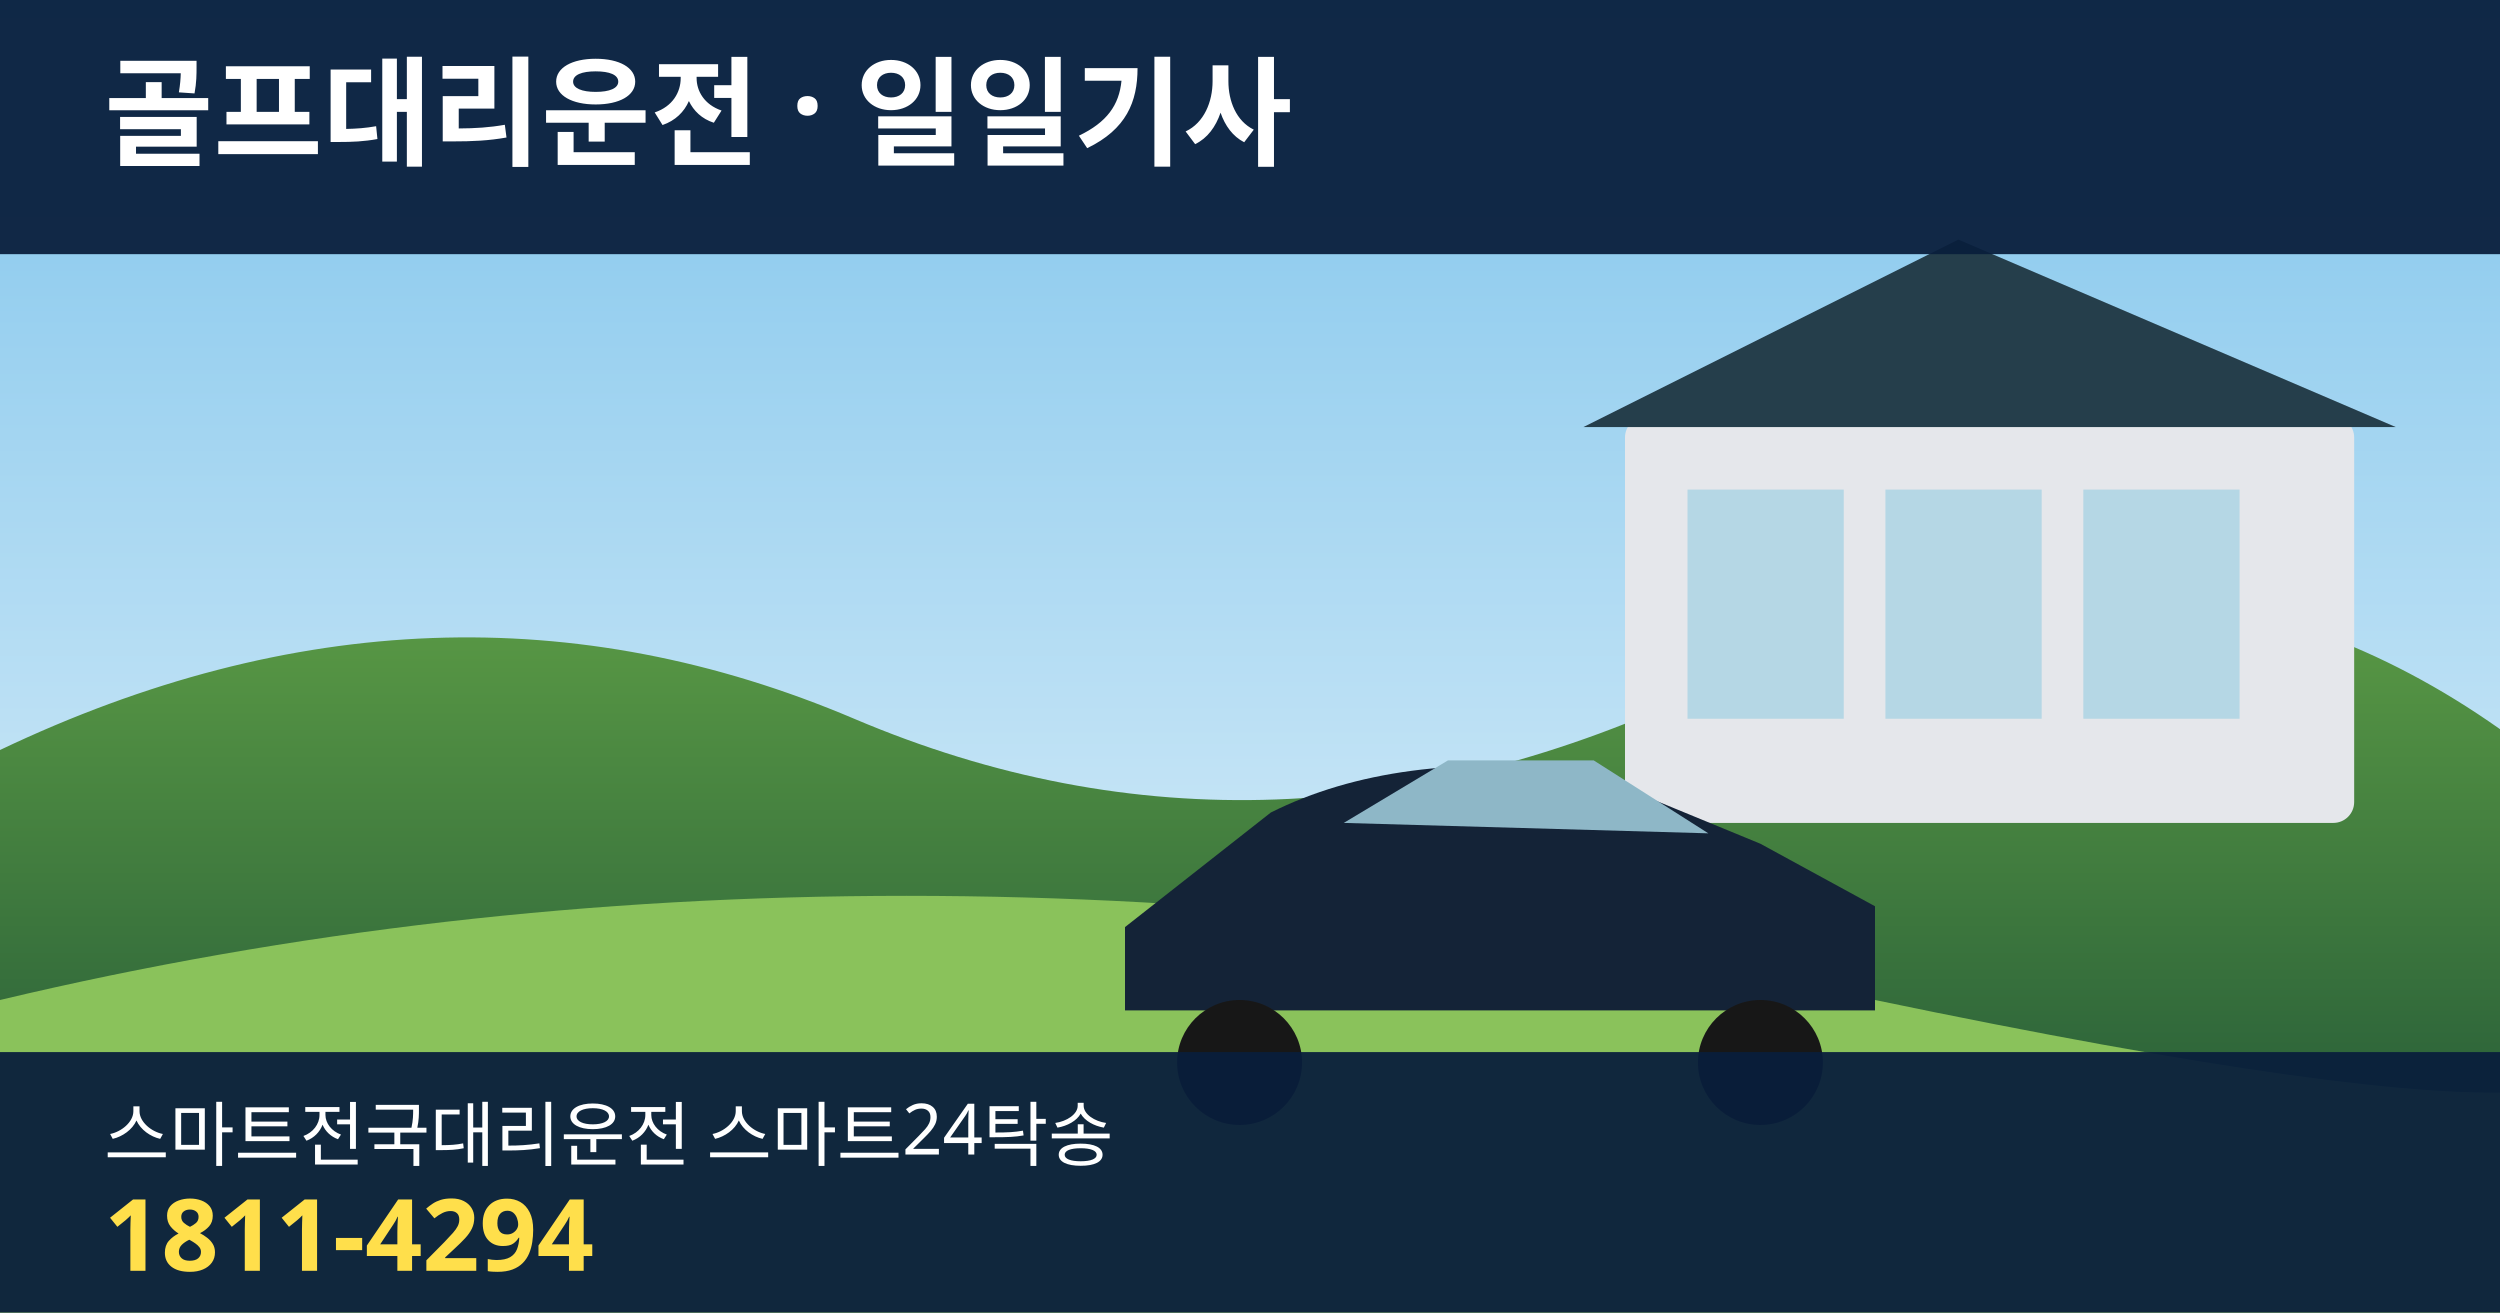
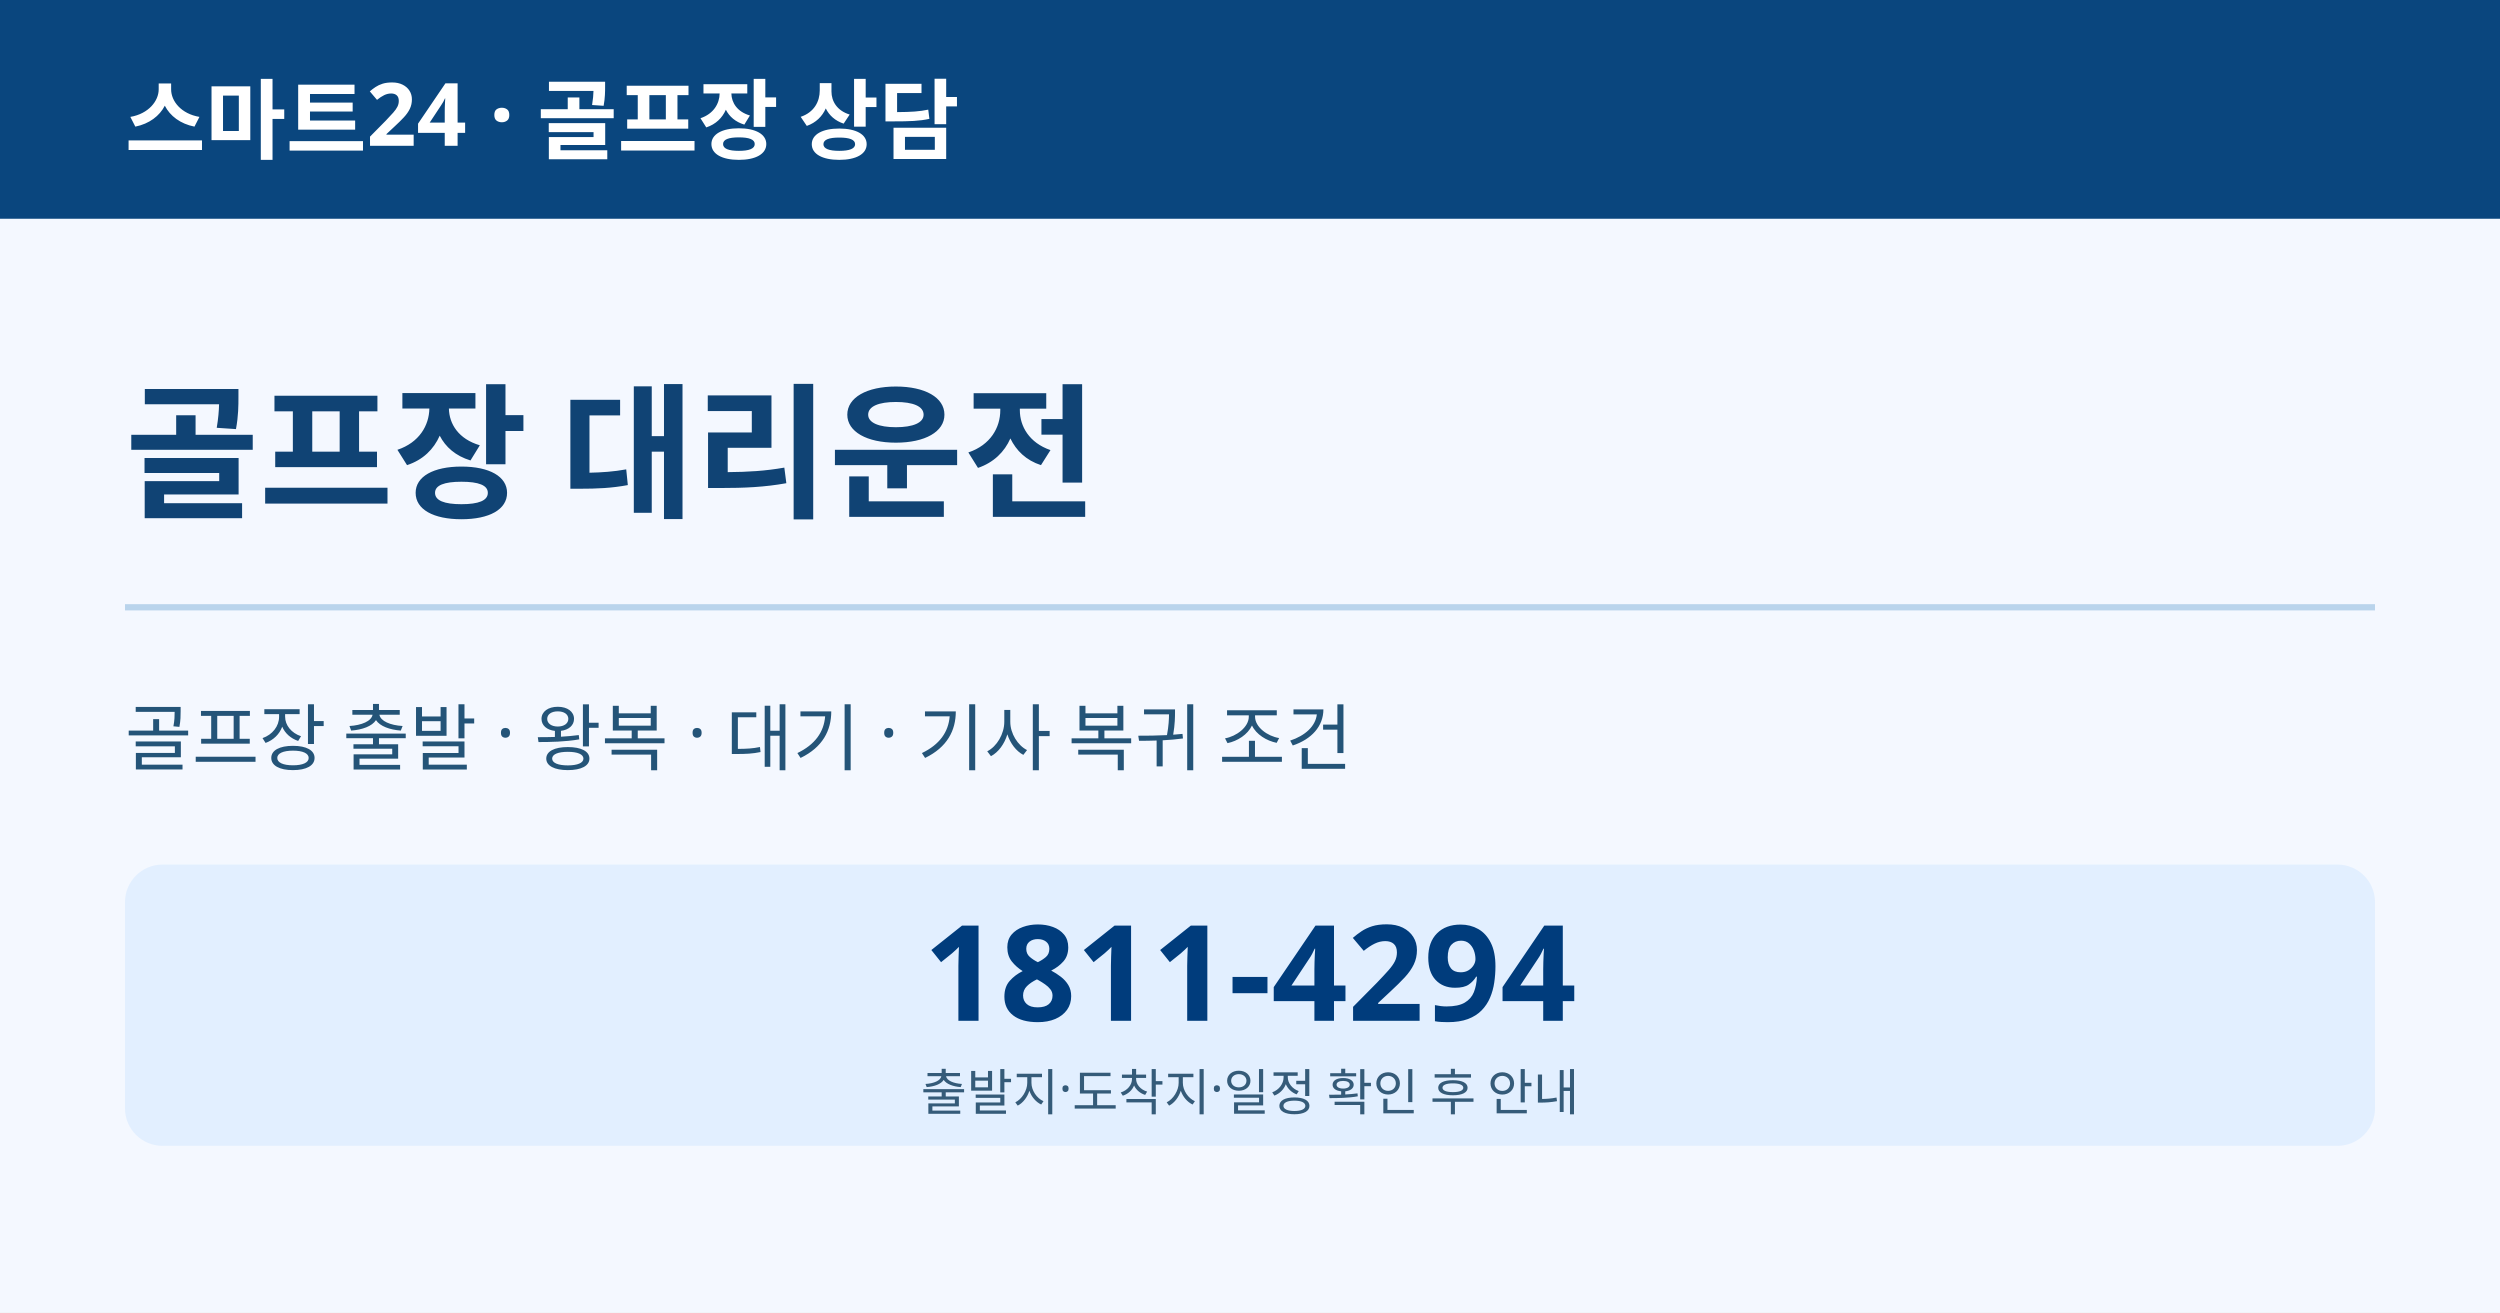
- <svg xmlns="http://www.w3.org/2000/svg" viewBox="0 0 1200 630">
-   <defs>
-     <linearGradient id="s" x2="0" y2="1">
-       <stop stop-color="#7ec4ec" />
-       <stop offset="1" stop-color="#eef7fb" />
-     </linearGradient>
-     <linearGradient id="g" x2="0" y2="1">
-       <stop stop-color="#5b9b45" />
-       <stop offset="1" stop-color="#174a34" />
-     </linearGradient>
-   </defs>
-   <rect width="1200" height="630" fill="url(#s)" />
-   <path d="M0 360Q210 260 410 345T820 330T1200 350V630H0Z" fill="url(#g)" />
-   <path d="M0 480Q420 380 900 480T1200 455V630H0Z" fill="#8ac25b" />
-   <rect x="780" y="200" width="350" height="195" rx="10" fill="#e5e7eb" />
-   <path d="M760 205L940 115L1150 205Z" fill="#253e4b" />
-   <g fill="#b5d7e5">
-     <rect x="810" y="235" width="75" height="110" />
-     <rect x="905" y="235" width="75" height="110" />
-     <rect x="1000" y="235" width="75" height="110" />
-   </g>
-   <g transform="translate(540 360)">
-     <path d="M0 85L70 30Q130 0 220 10L305 45L360 75V125H0Z" fill="#142337" />
-     <rect x="25" y="120" width="60" height="60" rx="30" fill="#171717" />
-     <rect x="275" y="120" width="60" height="60" rx="30" fill="#171717" />
-     <path d="M105 35L155 5H225L280 40Z" fill="#8eb7c7" />
-   </g>
-   <rect x="0" y="0" width="1200" height="122" fill="#081e3b" opacity=".94" />
-   <text x="50" y="75" fill="white" font-family="sans-serif" font-size="57" font-weight="bold">골프대리운전 · 일일기사</text>
-   <rect x="0" y="505" width="1200" height="125" fill="#081e3b" opacity=".94" />
-   <text x="50" y="557" fill="white" font-family="sans-serif" font-size="34">스마트전국대리운전 스마트24탁송</text>
-   <text x="50" y="610" fill="#ffdf4b" font-family="sans-serif" font-size="48" font-weight="bold">1811-4294</text>
+ <svg xmlns="http://www.w3.org/2000/svg" viewBox="0 0 1200 630" role="img" aria-labelledby="title description">
+   <rect width="1200" height="630" fill="#f4f8ff" />
+   <rect width="1200" height="105" fill="#0a467e" />
+   <text x="60" y="73" font-family="sans-serif" font-size="42" font-weight="bold" fill="#ffffff">스마트24 · 골프장 상담</text>
+   <text x="60" y="243" font-family="sans-serif" font-size="70" font-weight="bold" fill="#104374">골프장 대리운전</text>
+   <rect x="60" y="290" width="1080" height="3" fill="#b9d4ec" />
+   <text x="60" y="367" font-family="sans-serif" font-size="35" fill="#245478">골프장 출발 · 왕복 · 대기 · 기사 복귀 조건</text>
+   <rect x="60" y="415" width="1080" height="135" rx="18" fill="#e2efff" />
+   <text x="600" y="490" text-anchor="middle" font-family="sans-serif" font-size="64" font-weight="bold" fill="#003c7c">1811-4294</text>
+   <text x="600" y="533" text-anchor="middle" font-family="sans-serif" font-size="24" fill="#355b79">출발지·도착지·일정 확인 후 안내</text>
</svg>
